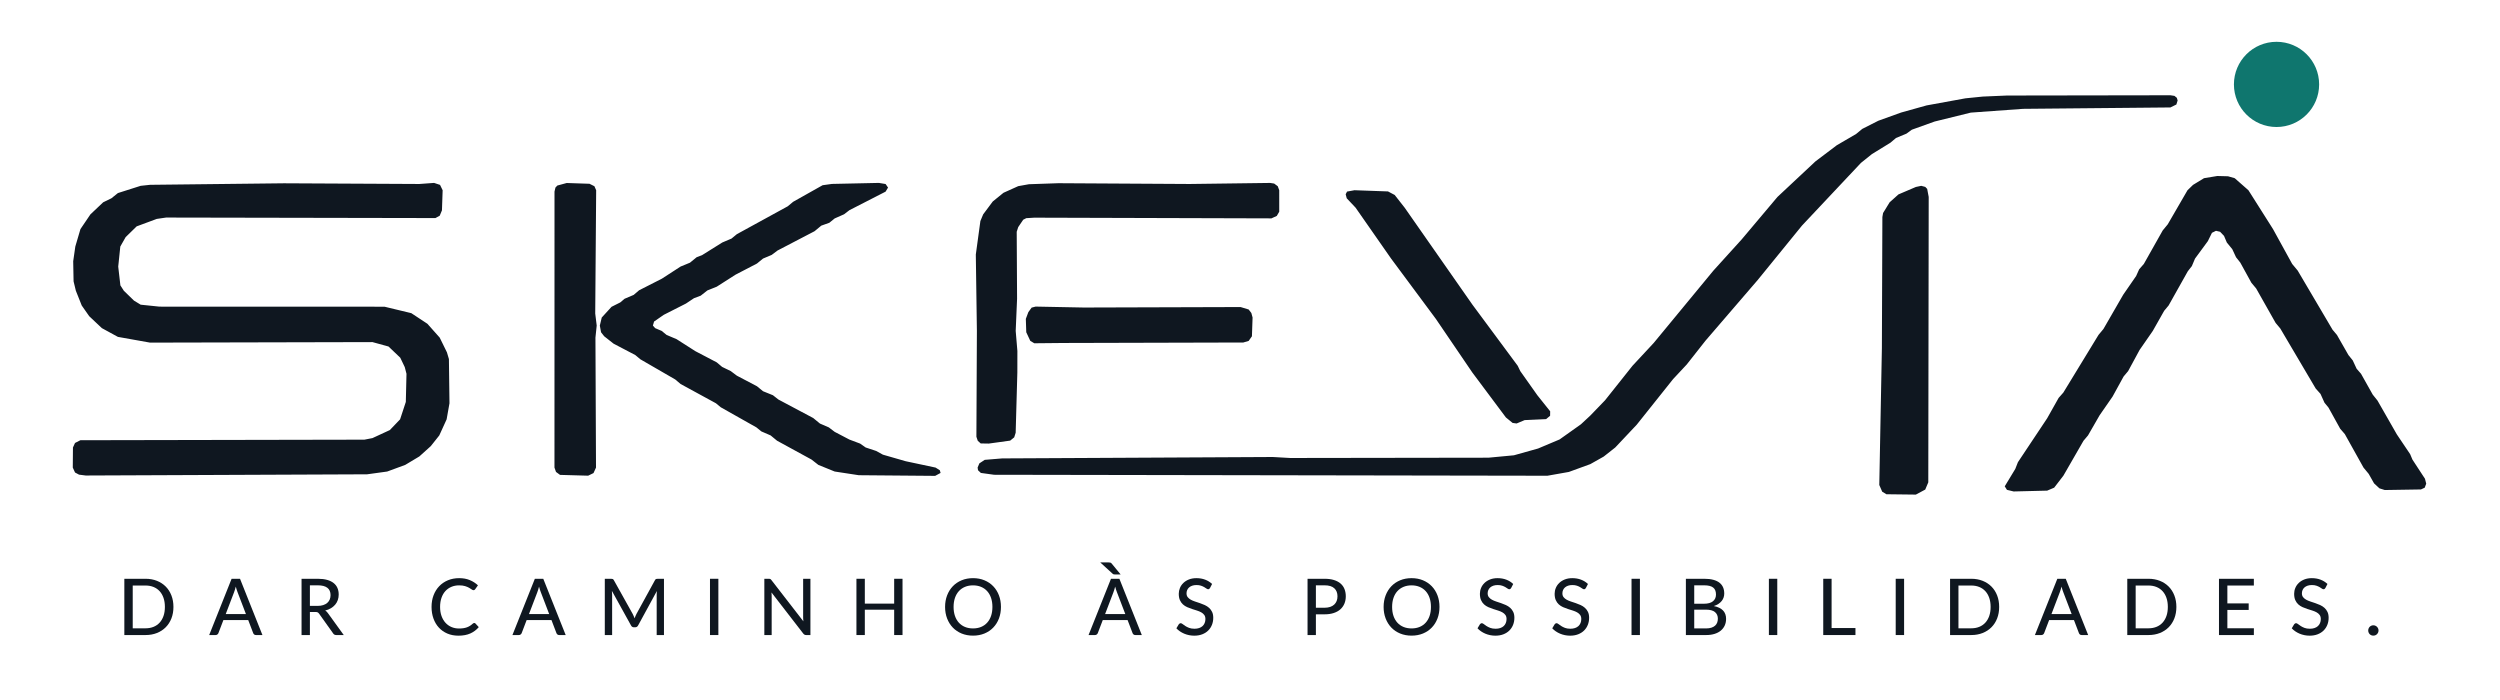
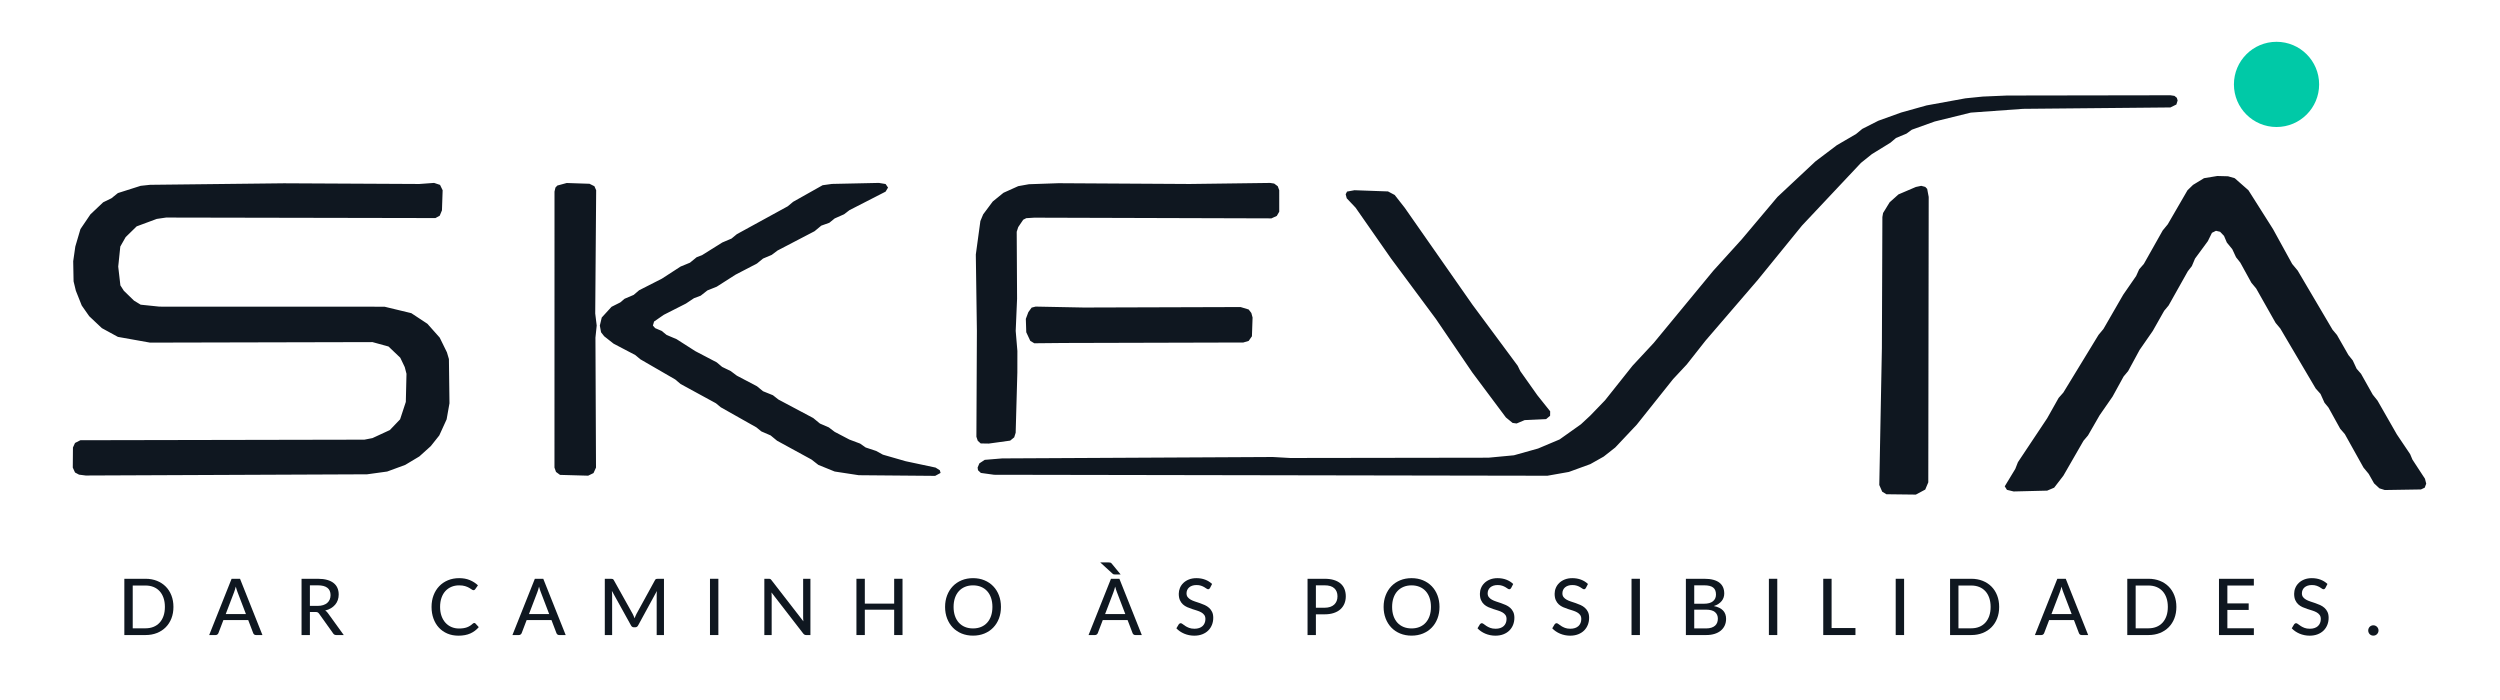
<svg xmlns="http://www.w3.org/2000/svg" viewBox="0 0 311.000 87.000" role="img" aria-label="Skevia logo 01 with slogan">
  <g transform="translate(4 4)" fill="#0F1720" fill-rule="evenodd">
    <path d="M 188.500 55.182 L 119.667 55.061 L 118.019 54.833 L 117.667 54.501 L 117.614 54.167 L 117.833 53.644 L 118.500 53.205 L 120.667 53.026 L 154.333 52.851 L 156.500 52.974 L 181.167 52.937 L 184.333 52.638 L 187.333 51.797 L 190.012 50.667 L 192.667 48.782 L 193.833 47.698 L 195.667 45.797 L 199.085 41.500 L 201.719 38.667 L 209.145 29.667 L 212.667 25.780 L 217.115 20.500 L 221.833 16.084 L 224.500 14.067 L 226.900 12.667 L 227.667 12.034 L 229.667 11.020 L 232.500 9.999 L 235.667 9.114 L 240.500 8.232 L 242.667 8.013 L 245.667 7.884 L 266.000 7.851 L 266.500 7.926 L 266.798 8.167 L 266.897 8.500 L 266.741 9.000 L 266.000 9.366 L 247.667 9.540 L 241.167 10.009 L 236.667 11.118 L 233.833 12.136 L 233.167 12.623 L 231.861 13.167 L 231.167 13.754 L 228.870 15.167 L 227.500 16.266 L 220.167 24.063 L 214.658 30.833 L 208.167 38.377 L 205.833 41.339 L 204.127 43.167 L 199.609 48.833 L 196.937 51.667 L 195.500 52.799 L 193.833 53.738 L 191.167 54.709 L 188.500 55.182 Z M 250.667 57.035 L 246.500 57.138 L 245.667 56.938 L 245.389 56.500 L 246.702 54.333 L 247.028 53.500 L 250.667 48.034 L 252.093 45.500 L 252.682 44.833 L 257.052 37.667 L 257.667 36.926 L 260.125 32.667 L 261.737 30.333 L 262.112 29.500 L 262.694 28.833 L 265.041 24.667 L 265.667 23.908 L 268.125 19.667 L 268.812 19.000 L 270.179 18.167 L 271.833 17.894 L 273.167 17.929 L 274.000 18.169 L 275.704 19.667 L 278.764 24.500 L 281.145 28.833 L 281.833 29.661 L 286.167 37.014 L 286.715 37.667 L 288.144 40.167 L 288.681 40.833 L 289.167 41.876 L 289.713 42.500 L 291.167 45.089 L 291.762 45.833 L 294.167 50.038 L 295.824 52.500 L 296.104 53.167 L 297.667 55.558 L 297.821 56.167 L 297.636 56.667 L 297.167 56.887 L 292.667 56.959 L 292.000 56.749 L 291.333 56.129 L 290.667 54.951 L 290.020 54.167 L 287.695 50.000 L 287.119 49.333 L 285.667 46.708 L 285.167 46.098 L 284.670 45.000 L 284.074 44.333 L 279.667 36.862 L 279.086 36.167 L 276.667 31.887 L 276.067 31.167 L 274.692 28.667 L 274.163 28.000 L 273.697 27.000 L 273.017 26.167 L 272.667 25.343 L 272.179 24.833 L 271.667 24.712 L 271.167 24.962 L 270.655 26.000 L 269.062 28.167 L 268.667 29.102 L 268.167 29.740 L 265.775 34.000 L 265.220 34.667 L 263.806 37.167 L 262.167 39.531 L 260.738 42.167 L 260.178 42.833 L 258.804 45.333 L 257.187 47.667 L 255.748 50.167 L 255.185 50.833 L 252.690 55.167 L 251.539 56.667 L 250.667 57.035 Z M 41.667 55.004 L 6.667 55.154 L 5.833 55.047 L 5.333 54.779 L 5.054 54.167 L 5.075 51.667 L 5.333 51.105 L 6.000 50.764 L 41.333 50.694 L 42.333 50.500 L 44.495 49.500 L 45.771 48.167 L 46.484 46.000 L 46.567 42.500 L 46.352 41.667 L 45.793 40.500 L 44.333 39.106 L 42.333 38.557 L 14.667 38.622 L 10.667 37.908 L 8.667 36.817 L 7.096 35.333 L 6.167 34.003 L 5.436 32.167 L 5.153 31.000 L 5.106 28.500 L 5.369 26.667 L 6.007 24.500 L 7.249 22.667 L 8.833 21.167 L 9.859 20.667 L 10.667 20.018 L 13.500 19.116 L 14.667 18.991 L 31.333 18.801 L 48.167 18.888 L 50.000 18.754 L 50.741 19.000 L 51.065 19.667 L 50.979 22.167 L 50.702 22.833 L 50.167 23.128 L 16.667 23.063 L 15.500 23.233 L 13.000 24.160 L 11.629 25.500 L 10.966 26.667 L 10.707 29.167 L 10.976 31.500 L 11.403 32.167 L 12.667 33.396 L 13.500 33.903 L 15.833 34.145 L 43.833 34.154 L 47.167 34.957 L 49.167 36.277 L 50.700 38.000 L 51.599 39.833 L 51.845 40.667 L 51.915 46.167 L 51.560 48.167 L 50.647 50.167 L 49.588 51.500 L 48.167 52.781 L 46.411 53.833 L 44.167 54.659 L 41.667 55.004 Z M 69.167 55.175 L 65.667 55.076 L 65.167 54.708 L 64.976 54.167 L 64.980 19.833 L 65.097 19.333 L 65.333 19.082 L 66.500 18.765 L 69.333 18.861 L 69.945 19.167 L 70.163 19.667 L 70.046 35.000 L 70.230 36.500 L 70.073 38.000 L 70.143 54.167 L 69.833 54.850 L 69.167 55.175 Z M 112.333 55.198 L 102.833 55.116 L 99.833 54.657 L 97.804 53.833 L 96.952 53.167 L 92.667 50.826 L 91.866 50.167 L 90.713 49.667 L 90.098 49.167 L 85.667 46.667 L 85.063 46.167 L 80.667 43.770 L 80.000 43.206 L 75.667 40.700 L 75.028 40.167 L 72.333 38.754 L 71.162 37.833 L 70.770 37.333 L 70.618 36.500 L 70.857 35.500 L 72.076 34.167 L 73.167 33.618 L 73.697 33.167 L 74.833 32.684 L 75.500 32.113 L 78.333 30.670 L 80.667 29.158 L 81.833 28.678 L 82.661 28.000 L 83.333 27.742 L 85.851 26.167 L 87.000 25.678 L 87.667 25.130 L 94.000 21.661 L 94.667 21.104 L 98.333 19.041 L 99.500 18.880 L 105.333 18.754 L 106.167 18.892 L 106.472 19.333 L 106.167 19.840 L 101.667 22.147 L 101.000 22.657 L 99.833 23.174 L 99.167 23.714 L 98.167 24.070 L 97.333 24.761 L 92.721 27.167 L 92.000 27.710 L 90.917 28.167 L 90.167 28.784 L 87.505 30.167 L 85.158 31.667 L 84.000 32.129 L 83.167 32.783 L 82.333 33.095 L 81.333 33.762 L 78.567 35.167 L 77.367 36.000 L 77.220 36.500 L 77.500 36.820 L 78.316 37.167 L 78.926 37.667 L 80.167 38.192 L 82.500 39.684 L 85.167 41.081 L 85.833 41.643 L 86.910 42.167 L 87.667 42.735 L 90.167 44.049 L 90.919 44.667 L 92.154 45.167 L 92.833 45.700 L 97.167 48.004 L 98.000 48.689 L 99.104 49.167 L 99.833 49.722 L 101.667 50.682 L 103.000 51.183 L 103.688 51.667 L 105.000 52.100 L 105.833 52.560 L 108.667 53.376 L 112.385 54.167 L 112.913 54.500 L 113.009 54.833 L 112.333 55.198 Z M 119.000 51.181 L 118.000 51.164 L 117.633 50.833 L 117.464 50.333 L 117.525 37.167 L 117.391 27.667 L 117.959 23.500 L 118.306 22.667 L 119.500 21.065 L 120.833 19.983 L 122.667 19.157 L 124.000 18.918 L 127.667 18.791 L 144.000 18.888 L 154.000 18.757 L 154.503 18.833 L 154.952 19.167 L 155.136 19.667 L 155.137 22.333 L 154.833 22.859 L 154.167 23.166 L 124.667 23.078 L 123.667 23.140 L 123.289 23.333 L 122.667 24.251 L 122.479 24.833 L 122.524 33.167 L 122.353 37.167 L 122.563 39.667 L 122.558 42.333 L 122.349 49.833 L 122.167 50.405 L 121.667 50.813 L 119.000 51.181 Z M 234.333 57.528 L 230.667 57.484 L 230.147 57.167 L 229.783 56.333 L 230.106 39.333 L 230.168 23.000 L 230.254 22.500 L 231.070 21.167 L 232.167 20.185 L 234.333 19.259 L 235.000 19.117 L 235.500 19.249 L 235.741 19.500 L 235.930 20.500 L 235.879 56.000 L 235.500 56.902 L 234.333 57.528 Z M 184.667 48.682 L 184.167 48.612 L 183.333 47.929 L 179.153 42.333 L 174.618 35.667 L 169.052 28.167 L 164.634 21.833 L 163.533 20.667 L 163.402 20.167 L 163.573 19.833 L 164.500 19.663 L 168.667 19.814 L 169.500 20.255 L 170.738 21.833 L 179.167 33.896 L 184.801 41.500 L 185.124 42.167 L 187.246 45.167 L 188.842 47.167 L 188.833 47.721 L 188.333 48.139 L 185.667 48.261 L 184.667 48.682 Z M 128.333 38.667 L 124.667 38.703 L 124.167 38.401 L 123.667 37.333 L 123.613 35.667 L 123.925 34.833 L 124.333 34.269 L 124.833 34.139 L 130.833 34.257 L 150.333 34.197 L 151.333 34.501 L 151.667 34.936 L 151.820 35.500 L 151.740 37.833 L 151.333 38.410 L 150.667 38.607 L 128.333 38.667 Z" />
-     <circle cx="279.200" cy="6.500" r="5.300" fill="#0F766E" />
+     <circle cx="279.200" cy="6.500" r="5.300" fill="#00C9A7" />
  </g>
  <path d="M1430 718Q1430 557 1378.5 425.0Q1327 293 1233.0 198.5Q1139 104 1008.0 52.0Q877 0 717 0H177V1436H717Q877 1436 1008.0 1384.0Q1139 1332 1233.0 1237.5Q1327 1143 1378.5 1010.5Q1430 878 1430 718ZM1212 718Q1212 846 1177.0 947.5Q1142 1049 1077.5 1119.5Q1013 1190 921.5 1227.0Q830 1264 717 1264H391V172H717Q830 172 921.5 209.0Q1013 246 1077.5 316.5Q1142 387 1177.0 488.0Q1212 589 1212 718Z" transform="translate(14.605 79) scale(0.00487465 -0.00487465)" fill="#0F1720" />
  <path d="M940 535 727 1092Q704 1149 681 1236Q670 1193 658.5 1156.0Q647 1119 636 1090L424 535ZM1361 0H1197Q1169 0 1151.0 14.0Q1133 28 1125 50L998 383H365L238 50Q231 31 212.0 15.5Q193 0 166 0H2L574 1436H789Z" transform="translate(26.0127 79) scale(0.00487465 -0.00487465)" fill="#0F1720" />
  <path d="M584 744Q666 744 728.5 764.0Q791 784 833.0 820.5Q875 857 896.0 907.5Q917 958 917 1019Q917 1143 835.5 1206.0Q754 1269 591 1269H390V744ZM1254 0H1064Q1007 0 981 45L626 543Q609 568 589.0 578.5Q569 589 529 589H390V0H177V1436H591Q730 1436 830.5 1407.5Q931 1379 996.5 1326.5Q1062 1274 1093.5 1200.0Q1125 1126 1125 1034Q1125 959 1102.0 893.0Q1079 827 1034.5 774.5Q990 722 926.0 684.0Q862 646 781 626Q821 602 850 559Z" transform="translate(36.6503 79) scale(0.00487465 -0.00487465)" fill="#0F1720" />
  <path d="M1180 308Q1198 308 1211 294L1295 202Q1207 98 1080.5 41.0Q954 -16 776 -16Q620 -16 493.5 38.0Q367 92 277.5 189.0Q188 286 139.0 421.0Q90 556 90 718Q90 880 141.5 1015.0Q193 1150 286.0 1247.0Q379 1344 508.5 1398.0Q638 1452 795 1452Q948 1452 1067.0 1402.0Q1186 1352 1274 1269L1204 1170Q1197 1159 1186.5 1152.0Q1176 1145 1159 1145Q1140 1145 1114.5 1164.0Q1089 1183 1047.5 1206.5Q1006 1230 945.0 1249.0Q884 1268 793 1268Q686 1268 597.0 1230.5Q508 1193 443.5 1122.5Q379 1052 343.5 949.5Q308 847 308 718Q308 587 345.0 485.0Q382 383 447.0 312.0Q512 241 600.0 204.0Q688 167 790 167Q852 167 901.5 174.5Q951 182 992.5 197.0Q1034 212 1071.0 235.5Q1108 259 1144 292Q1152 299 1161.0 303.5Q1170 308 1180 308Z" transform="translate(53.2457 79) scale(0.00487465 -0.00487465)" fill="#0F1720" />
  <path d="M940 535 727 1092Q704 1149 681 1236Q670 1193 658.5 1156.0Q647 1119 636 1090L424 535ZM1361 0H1197Q1169 0 1151.0 14.0Q1133 28 1125 50L998 383H365L238 50Q231 31 212.0 15.5Q193 0 166 0H2L574 1436H789Z" transform="translate(63.737 79) scale(0.00487465 -0.00487465)" fill="#0F1720" />
  <path d="M1687 1436V0H1501V1022Q1501 1045 1502.5 1071.0Q1504 1097 1506 1124L1028 247Q1003 198 951 198H921Q869 198 845 247L358 1127Q364 1071 364 1022V0H177V1436H335Q363 1436 378.5 1430.5Q394 1425 408 1400L888 540Q902 514 914.0 485.0Q926 456 937 427Q958 486 986 541L1457 1400Q1470 1425 1485.5 1430.5Q1501 1436 1529 1436Z" transform="translate(74.3745 79) scale(0.00487465 -0.00487465)" fill="#0F1720" />
  <path d="M391 0H177V1436H391Z" transform="translate(87.4591 79) scale(0.00487465 -0.00487465)" fill="#0F1720" />
  <path d="M1353 1436V0H1245Q1220 0 1203.5 9.0Q1187 18 1170 38L359 1087Q361 1060 362.5 1034.0Q364 1008 364 985V0H177V1436H287Q315 1436 329.0 1429.5Q343 1423 360 1400L1173 350Q1170 379 1168.5 406.5Q1167 434 1167 458V1436Z" transform="translate(94.2213 79) scale(0.00487465 -0.00487465)" fill="#0F1720" />
  <path d="M1353 1436V0H1140V647H391V0H177V1436H391V802H1140V1436Z" transform="translate(105.6778 79) scale(0.00487465 -0.00487465)" fill="#0F1720" />
  <path d="M1515 718Q1515 557 1463.5 422.5Q1412 288 1318.0 190.5Q1224 93 1093.0 39.0Q962 -15 802 -15Q643 -15 511.5 39.0Q380 93 286.5 190.5Q193 288 141.0 422.5Q89 557 89 718Q89 878 141.0 1013.0Q193 1148 286.5 1245.5Q380 1343 511.5 1397.5Q643 1452 802 1452Q962 1452 1093.0 1397.5Q1224 1343 1318.0 1245.5Q1412 1148 1463.5 1013.0Q1515 878 1515 718ZM1297 718Q1297 846 1262.0 948.0Q1227 1050 1162.5 1121.0Q1098 1192 1006.5 1230.0Q915 1268 802 1268Q689 1268 597.5 1230.0Q506 1192 441.0 1121.0Q376 1050 341.0 948.0Q306 846 306 718Q306 589 341.0 487.5Q376 386 441.0 315.0Q506 244 597.5 206.5Q689 169 802 169Q915 169 1006.5 206.5Q1098 244 1162.5 315.0Q1227 386 1262.0 487.5Q1297 589 1297 718Z" transform="translate(117.1342 79) scale(0.00487465 -0.00487465)" fill="#0F1720" />
  <path d="M940 535 727 1092Q704 1149 681 1236Q670 1193 658.5 1156.0Q647 1119 636 1090L424 535ZM1361 0H1197Q1169 0 1151.0 14.0Q1133 28 1125 50L998 383H365L238 50Q231 31 212.0 15.5Q193 0 166 0H2L574 1436H789ZM508 1854Q542 1854 560.0 1848.5Q578 1843 596 1820L821 1546H681Q658 1546 644.5 1549.0Q631 1552 614 1567L300 1854Z" transform="translate(135.4065 79) scale(0.00487465 -0.00487465)" fill="#0F1720" />
  <path d="M920 1202Q910 1185 899.0 1177.0Q888 1169 871 1169Q853 1169 830.0 1185.5Q807 1202 772.5 1222.5Q738 1243 690.0 1259.5Q642 1276 575 1276Q512 1276 464.5 1259.5Q417 1243 385.0 1214.5Q353 1186 336.5 1147.5Q320 1109 320 1064Q320 1006 349.5 968.0Q379 930 427.0 903.0Q475 876 536.0 856.0Q597 836 661.0 814.5Q725 793 786.0 765.0Q847 737 895.0 694.5Q943 652 972.5 590.5Q1002 529 1002 440Q1002 345 969.5 262.0Q937 179 875.0 117.0Q813 55 722.5 19.5Q632 -16 517 -16Q448 -16 383.0 -2.5Q318 11 260.0 35.5Q202 60 151.5 94.5Q101 129 61 172L122 274Q131 286 143.5 294.0Q156 302 172 302Q193 302 220.5 280.0Q248 258 288.5 231.5Q329 205 385.5 183.0Q442 161 523 161Q589 161 641.0 178.5Q693 196 728.5 228.5Q764 261 783.0 307.0Q802 353 802 409Q802 472 773.0 512.0Q744 552 696.0 579.0Q648 606 587.0 625.0Q526 644 462.0 664.5Q398 685 337.0 712.0Q276 739 228.0 782.5Q180 826 151.0 891.5Q122 957 122 1053Q122 1130 152.0 1202.0Q182 1274 239.5 1329.5Q297 1385 381.0 1418.5Q465 1452 573 1452Q694 1452 795.5 1413.5Q897 1375 972 1303Z" transform="translate(146.044 79) scale(0.00487465 -0.00487465)" fill="#0F1720" />
  <path d="M612 697Q693 697 754.5 718.0Q816 739 857.5 777.5Q899 816 920.0 869.5Q941 923 941 988Q941 1119 859.5 1194.0Q778 1269 612 1269H390V697ZM612 1436Q750 1436 852.0 1404.0Q954 1372 1021.0 1313.5Q1088 1255 1120.5 1172.0Q1153 1089 1153 988Q1153 887 1118.0 802.5Q1083 718 1015.0 657.0Q947 596 845.5 562.5Q744 529 612 529H390V0H177V1436Z" transform="translate(161.7961 79) scale(0.00487465 -0.00487465)" fill="#0F1720" />
  <path d="M1515 718Q1515 557 1463.5 422.5Q1412 288 1318.0 190.5Q1224 93 1093.0 39.0Q962 -15 802 -15Q643 -15 511.5 39.0Q380 93 286.5 190.5Q193 288 141.0 422.5Q89 557 89 718Q89 878 141.0 1013.0Q193 1148 286.5 1245.5Q380 1343 511.5 1397.5Q643 1452 802 1452Q962 1452 1093.0 1397.5Q1224 1343 1318.0 1245.5Q1412 1148 1463.5 1013.0Q1515 878 1515 718ZM1297 718Q1297 846 1262.0 948.0Q1227 1050 1162.5 1121.0Q1098 1192 1006.5 1230.0Q915 1268 802 1268Q689 1268 597.5 1230.0Q506 1192 441.0 1121.0Q376 1050 341.0 948.0Q306 846 306 718Q306 589 341.0 487.5Q376 386 441.0 315.0Q506 244 597.5 206.5Q689 169 802 169Q915 169 1006.5 206.5Q1098 244 1162.5 315.0Q1227 386 1262.0 487.5Q1297 589 1297 718Z" transform="translate(171.6878 79) scale(0.00487465 -0.00487465)" fill="#0F1720" />
  <path d="M920 1202Q910 1185 899.0 1177.0Q888 1169 871 1169Q853 1169 830.0 1185.5Q807 1202 772.5 1222.5Q738 1243 690.0 1259.5Q642 1276 575 1276Q512 1276 464.5 1259.5Q417 1243 385.0 1214.5Q353 1186 336.5 1147.5Q320 1109 320 1064Q320 1006 349.5 968.0Q379 930 427.0 903.0Q475 876 536.0 856.0Q597 836 661.0 814.5Q725 793 786.0 765.0Q847 737 895.0 694.5Q943 652 972.5 590.5Q1002 529 1002 440Q1002 345 969.5 262.0Q937 179 875.0 117.0Q813 55 722.5 19.5Q632 -16 517 -16Q448 -16 383.0 -2.5Q318 11 260.0 35.5Q202 60 151.5 94.5Q101 129 61 172L122 274Q131 286 143.5 294.0Q156 302 172 302Q193 302 220.5 280.0Q248 258 288.5 231.5Q329 205 385.5 183.0Q442 161 523 161Q589 161 641.0 178.5Q693 196 728.5 228.5Q764 261 783.0 307.0Q802 353 802 409Q802 472 773.0 512.0Q744 552 696.0 579.0Q648 606 587.0 625.0Q526 644 462.0 664.5Q398 685 337.0 712.0Q276 739 228.0 782.5Q180 826 151.0 891.5Q122 957 122 1053Q122 1130 152.0 1202.0Q182 1274 239.5 1329.5Q297 1385 381.0 1418.5Q465 1452 573 1452Q694 1452 795.5 1413.5Q897 1375 972 1303Z" transform="translate(183.505 79) scale(0.00487465 -0.00487465)" fill="#0F1720" />
  <path d="M920 1202Q910 1185 899.0 1177.0Q888 1169 871 1169Q853 1169 830.0 1185.5Q807 1202 772.5 1222.5Q738 1243 690.0 1259.5Q642 1276 575 1276Q512 1276 464.5 1259.5Q417 1243 385.0 1214.5Q353 1186 336.5 1147.5Q320 1109 320 1064Q320 1006 349.5 968.0Q379 930 427.0 903.0Q475 876 536.0 856.0Q597 836 661.0 814.5Q725 793 786.0 765.0Q847 737 895.0 694.5Q943 652 972.5 590.5Q1002 529 1002 440Q1002 345 969.5 262.0Q937 179 875.0 117.0Q813 55 722.5 19.5Q632 -16 517 -16Q448 -16 383.0 -2.5Q318 11 260.0 35.5Q202 60 151.5 94.5Q101 129 61 172L122 274Q131 286 143.5 294.0Q156 302 172 302Q193 302 220.5 280.0Q248 258 288.5 231.5Q329 205 385.5 183.0Q442 161 523 161Q589 161 641.0 178.5Q693 196 728.5 228.5Q764 261 783.0 307.0Q802 353 802 409Q802 472 773.0 512.0Q744 552 696.0 579.0Q648 606 587.0 625.0Q526 644 462.0 664.5Q398 685 337.0 712.0Q276 739 228.0 782.5Q180 826 151.0 891.5Q122 957 122 1053Q122 1130 152.0 1202.0Q182 1274 239.5 1329.5Q297 1385 381.0 1418.5Q465 1452 573 1452Q694 1452 795.5 1413.5Q897 1375 972 1303Z" transform="translate(192.802 79) scale(0.00487465 -0.00487465)" fill="#0F1720" />
  <path d="M391 0H177V1436H391Z" transform="translate(202.0991 79) scale(0.00487465 -0.00487465)" fill="#0F1720" />
  <path d="M690 169Q771 169 828.5 188.0Q886 207 922.5 240.0Q959 273 976.0 318.5Q993 364 993 418Q993 525 919.0 586.5Q845 648 690 648H390V169ZM390 1269V799H635Q792 799 868.5 862.5Q945 926 945 1034Q945 1157 872.0 1213.0Q799 1269 645 1269ZM645 1436Q780 1436 876.5 1410.0Q973 1384 1035.0 1335.0Q1097 1286 1126.5 1216.5Q1156 1147 1156 1059Q1156 1007 1140.0 959.0Q1124 911 1091.0 869.5Q1058 828 1008.0 795.0Q958 762 890 740Q1203 678 1203 413Q1203 321 1169.0 245.5Q1135 170 1070.0 115.0Q1005 60 910.0 30.0Q815 0 694 0H177V1436Z" transform="translate(208.8612 79) scale(0.00487465 -0.00487465)" fill="#0F1720" />
  <path d="M391 0H177V1436H391Z" transform="translate(219.1868 79) scale(0.00487465 -0.00487465)" fill="#0F1720" />
  <path d="M999 179V0H177V1436H390V179Z" transform="translate(225.949 79) scale(0.00487465 -0.00487465)" fill="#0F1720" />
  <path d="M391 0H177V1436H391Z" transform="translate(234.9633 79) scale(0.00487465 -0.00487465)" fill="#0F1720" />
  <path d="M1430 718Q1430 557 1378.5 425.0Q1327 293 1233.0 198.5Q1139 104 1008.0 52.0Q877 0 717 0H177V1436H717Q877 1436 1008.0 1384.0Q1139 1332 1233.0 1237.5Q1327 1143 1378.5 1010.5Q1430 878 1430 718ZM1212 718Q1212 846 1177.0 947.5Q1142 1049 1077.5 1119.5Q1013 1190 921.5 1227.0Q830 1264 717 1264H391V172H717Q830 172 921.5 209.0Q1013 246 1077.5 316.5Q1142 387 1177.0 488.0Q1212 589 1212 718Z" transform="translate(241.7254 79) scale(0.00487465 -0.00487465)" fill="#0F1720" />
  <path d="M940 535 727 1092Q704 1149 681 1236Q670 1193 658.5 1156.0Q647 1119 636 1090L424 535ZM1361 0H1197Q1169 0 1151.0 14.0Q1133 28 1125 50L998 383H365L238 50Q231 31 212.0 15.5Q193 0 166 0H2L574 1436H789Z" transform="translate(253.1332 79) scale(0.00487465 -0.00487465)" fill="#0F1720" />
  <path d="M1430 718Q1430 557 1378.5 425.0Q1327 293 1233.0 198.5Q1139 104 1008.0 52.0Q877 0 717 0H177V1436H717Q877 1436 1008.0 1384.0Q1139 1332 1233.0 1237.5Q1327 1143 1378.5 1010.5Q1430 878 1430 718ZM1212 718Q1212 846 1177.0 947.5Q1142 1049 1077.5 1119.5Q1013 1190 921.5 1227.0Q830 1264 717 1264H391V172H717Q830 172 921.5 209.0Q1013 246 1077.5 316.5Q1142 387 1177.0 488.0Q1212 589 1212 718Z" transform="translate(263.7707 79) scale(0.00487465 -0.00487465)" fill="#0F1720" />
  <path d="M1068 173 1067 0H177V1436H1067V1263H391V808H935V641H391V173Z" transform="translate(275.1784 79) scale(0.00487465 -0.00487465)" fill="#0F1720" />
  <path d="M920 1202Q910 1185 899.0 1177.0Q888 1169 871 1169Q853 1169 830.0 1185.5Q807 1202 772.5 1222.5Q738 1243 690.0 1259.5Q642 1276 575 1276Q512 1276 464.5 1259.5Q417 1243 385.0 1214.5Q353 1186 336.5 1147.5Q320 1109 320 1064Q320 1006 349.5 968.0Q379 930 427.0 903.0Q475 876 536.0 856.0Q597 836 661.0 814.5Q725 793 786.0 765.0Q847 737 895.0 694.5Q943 652 972.5 590.5Q1002 529 1002 440Q1002 345 969.5 262.0Q937 179 875.0 117.0Q813 55 722.5 19.5Q632 -16 517 -16Q448 -16 383.0 -2.5Q318 11 260.0 35.5Q202 60 151.5 94.5Q101 129 61 172L122 274Q131 286 143.5 294.0Q156 302 172 302Q193 302 220.5 280.0Q248 258 288.5 231.5Q329 205 385.5 183.0Q442 161 523 161Q589 161 641.0 178.5Q693 196 728.5 228.5Q764 261 783.0 307.0Q802 353 802 409Q802 472 773.0 512.0Q744 552 696.0 579.0Q648 606 587.0 625.0Q526 644 462.0 664.5Q398 685 337.0 712.0Q276 739 228.0 782.5Q180 826 151.0 891.5Q122 957 122 1053Q122 1130 152.0 1202.0Q182 1274 239.5 1329.5Q297 1385 381.0 1418.5Q465 1452 573 1452Q694 1452 795.5 1413.5Q897 1375 972 1303Z" transform="translate(284.7972 79) scale(0.00487465 -0.00487465)" fill="#0F1720" />
  <path d="M105 117Q105 144 115.0 168.0Q125 192 142.5 210.0Q160 228 184.0 238.5Q208 249 236 249Q263 249 287.0 238.5Q311 228 329.0 210.0Q347 192 357.5 168.0Q368 144 368 117Q368 89 357.5 65.0Q347 41 329.0 23.0Q311 5 287.0 -5.0Q263 -15 236 -15Q208 -15 184.0 -5.0Q160 5 142.5 23.0Q125 41 115.0 65.0Q105 89 105 117Z" transform="translate(294.0942 79) scale(0.00487465 -0.00487465)" fill="#0F1720" />
</svg>
